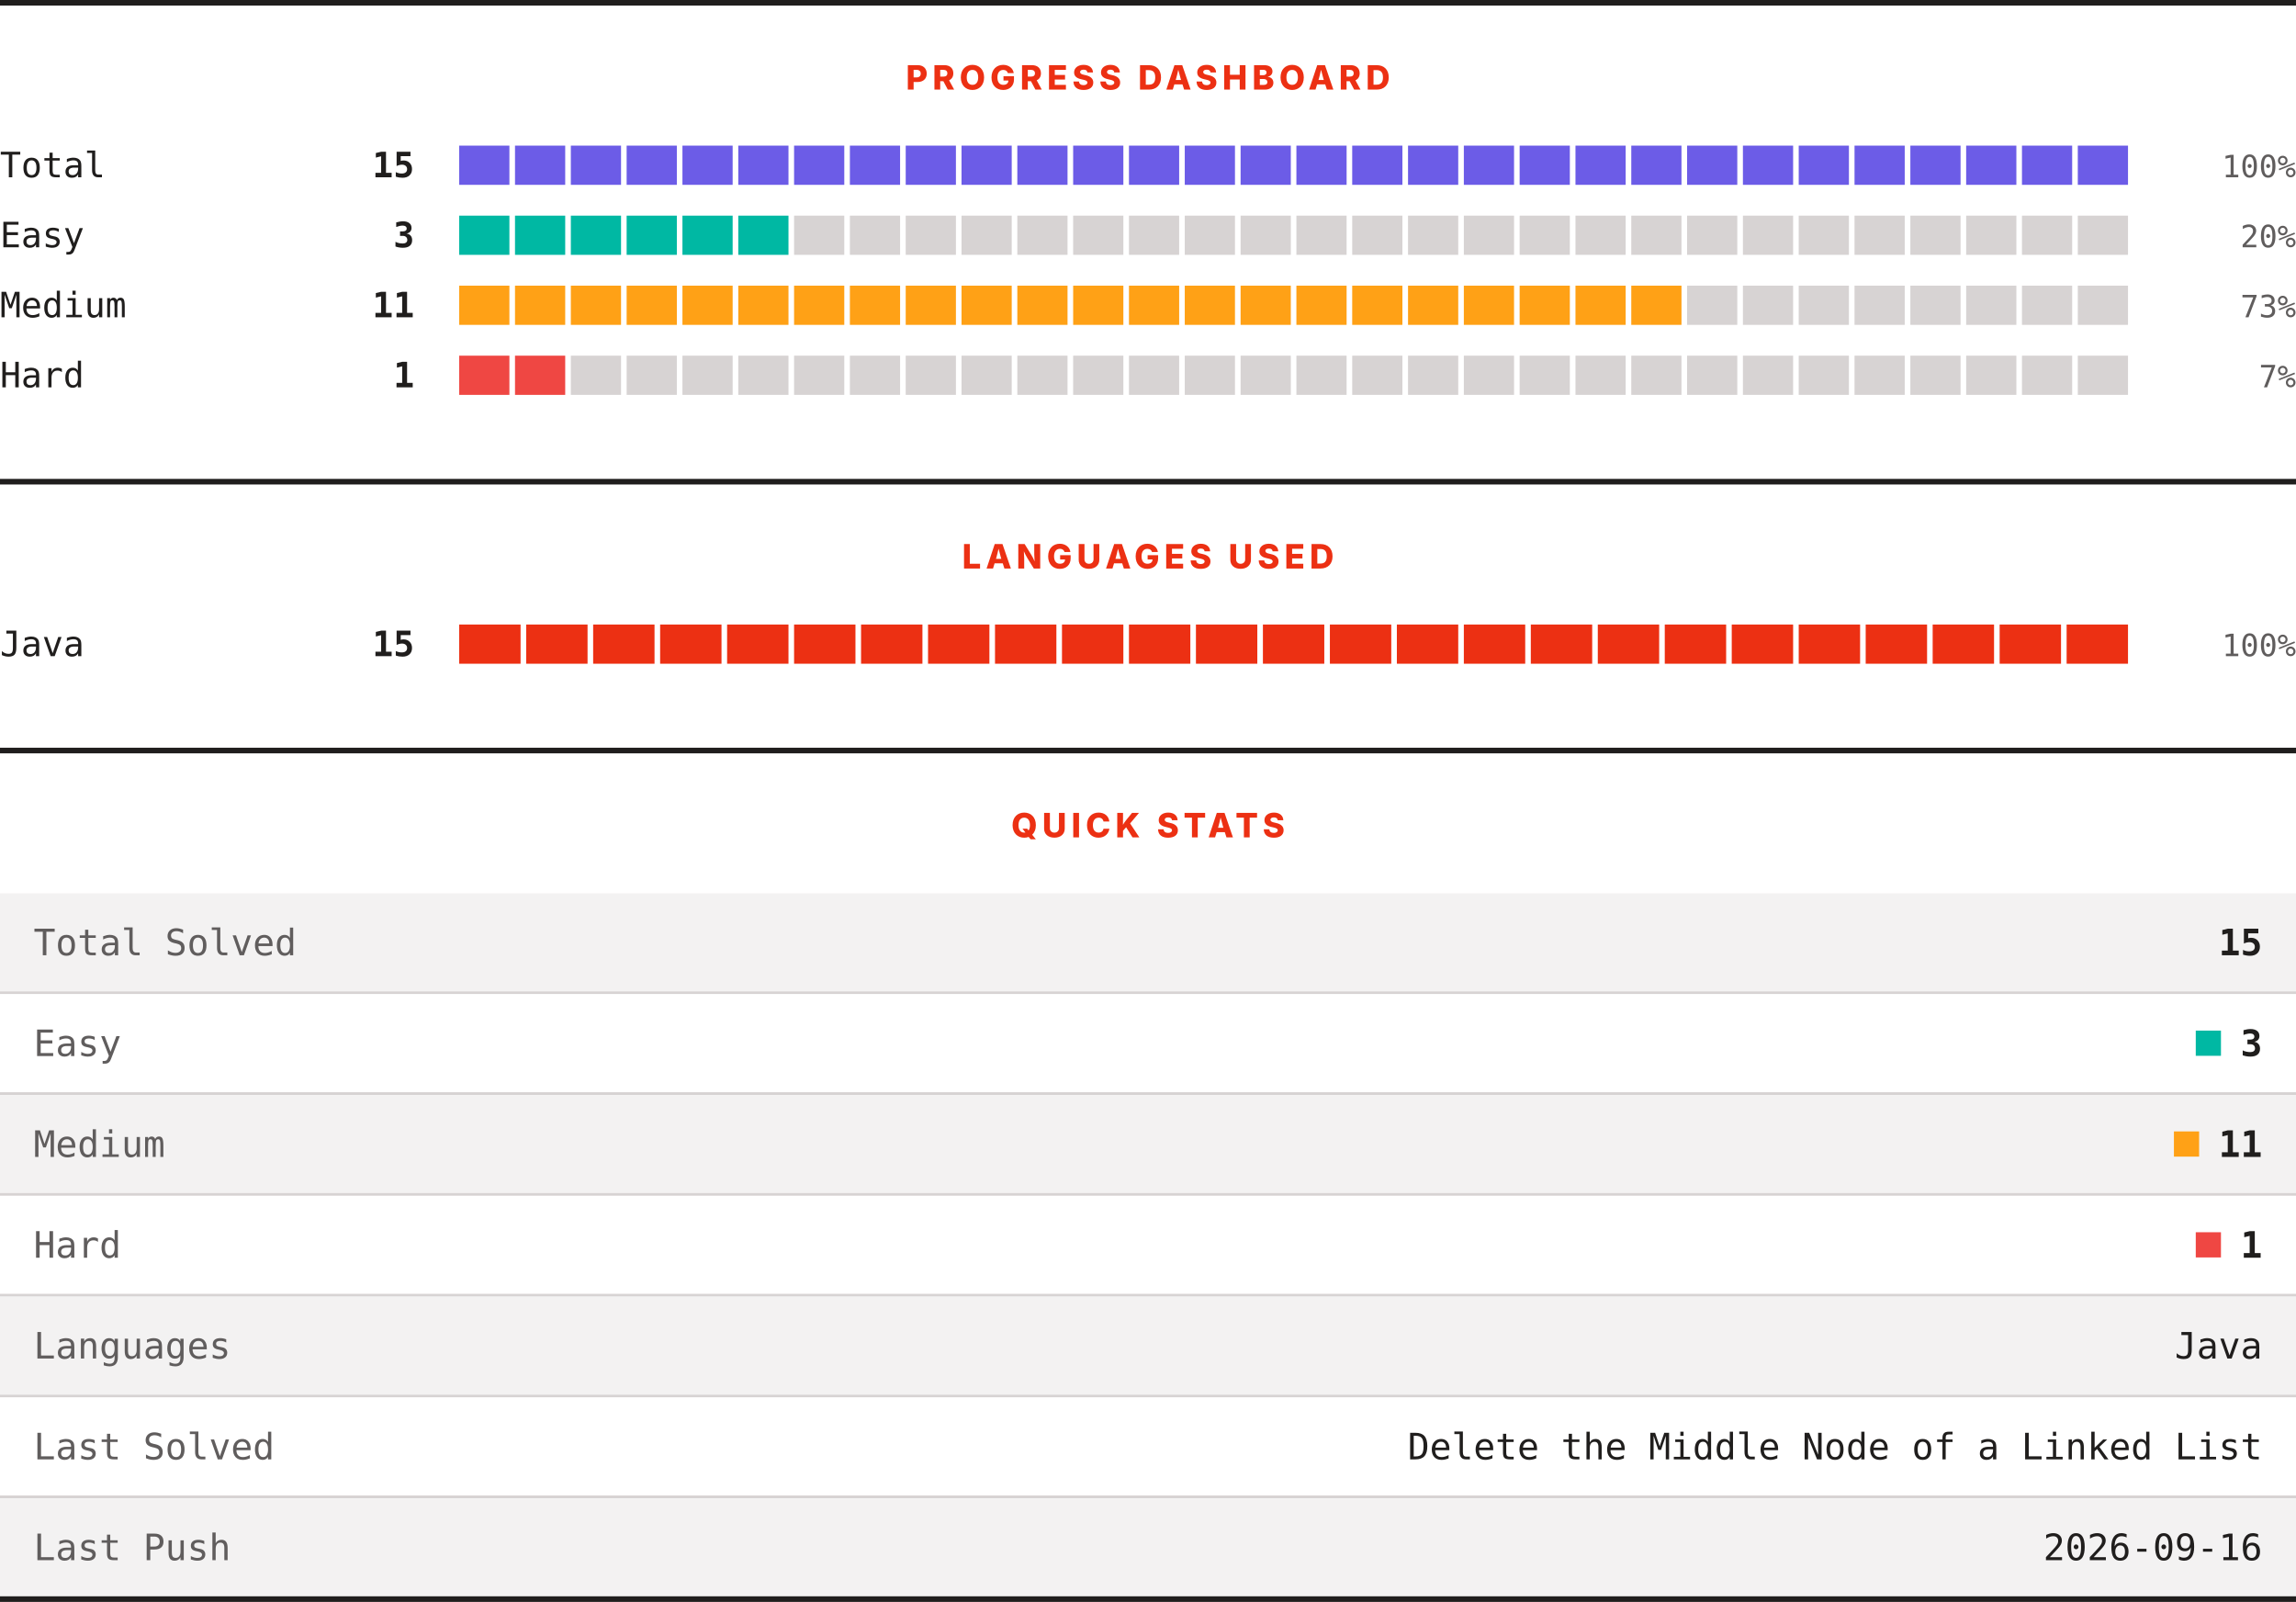
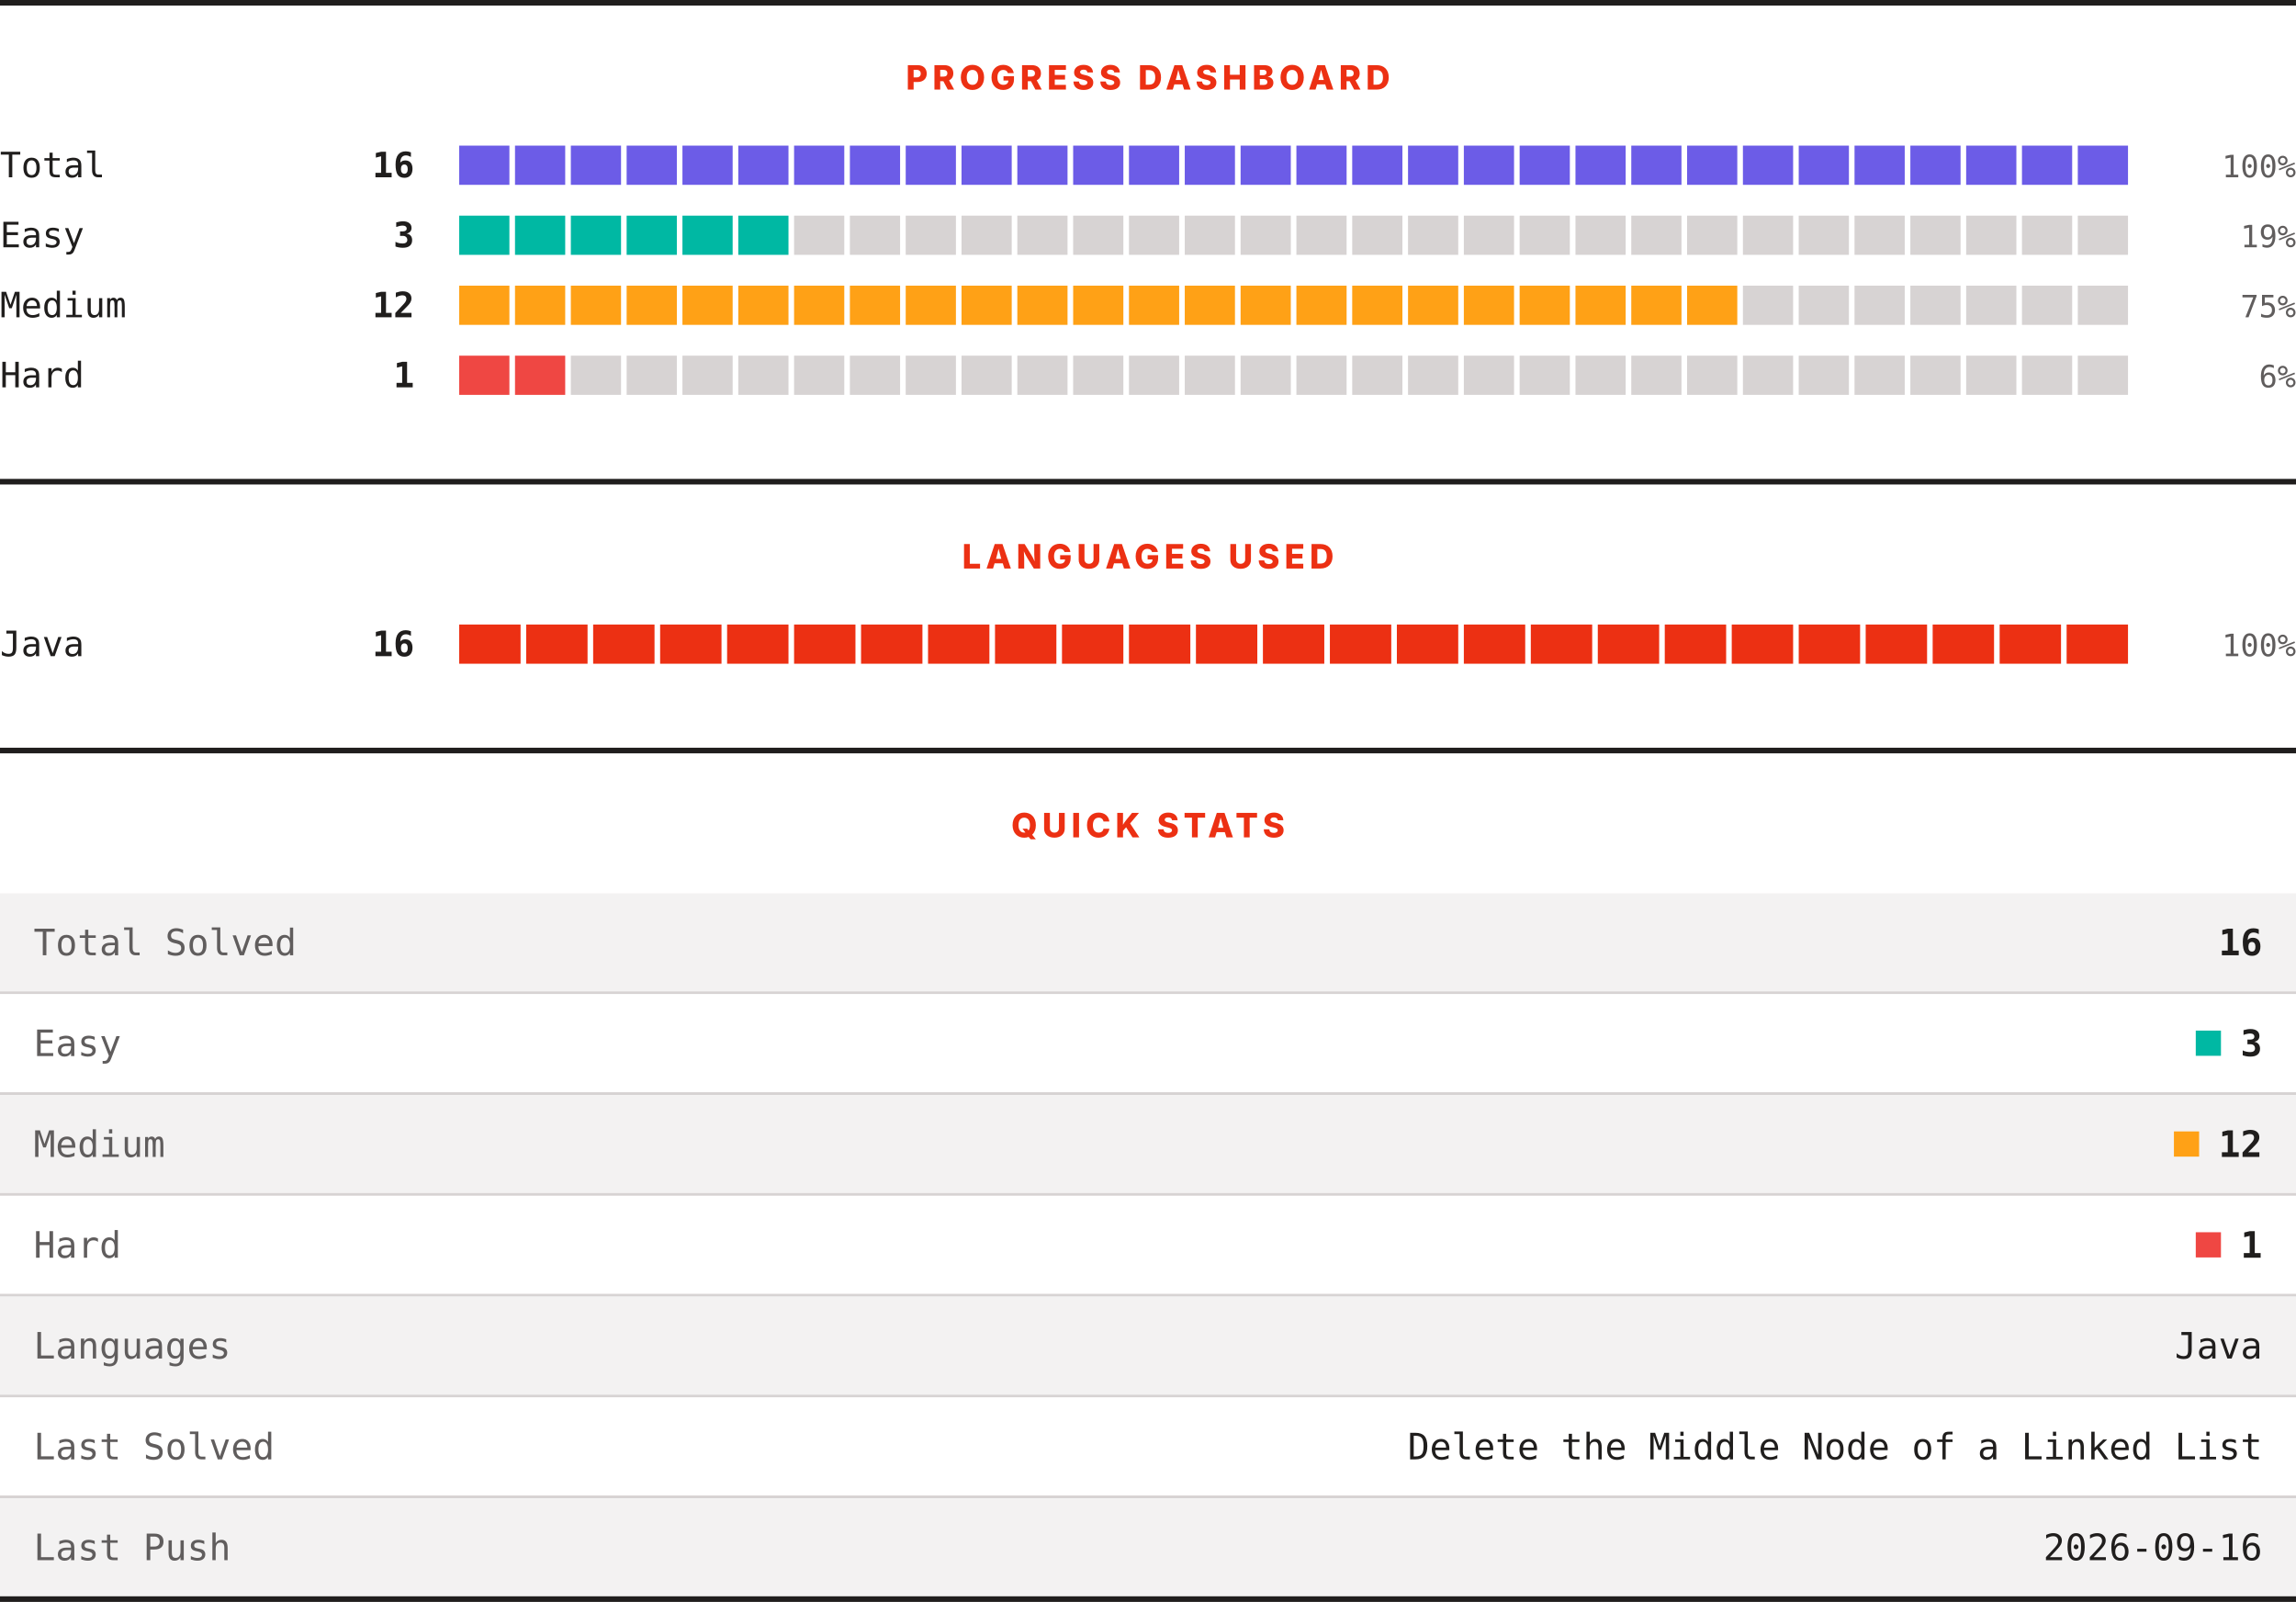
<svg xmlns="http://www.w3.org/2000/svg" width="820" height="572" viewBox="0 0 820 572" role="img" aria-label="LeetCode progress, languages and quick stats">
  <rect width="820" height="572" fill="#ffffff" />
  <rect x="0" y="0" width="820" height="2" fill="#201e1d" />
  <text x="410" y="32" text-anchor="middle" font-family="Archivo, system-ui, -apple-system, Segoe UI, sans-serif" font-size="12" font-weight="800" letter-spacing="1.68" fill="#ec3013">PROGRESS DASHBOARD</text>
  <text x="0" y="63.3" font-family="ui-monospace, SFMono-Regular, Menlo, Consolas, monospace" font-size="12.5" fill="#201e1d">Total</text>
-   <text x="148" y="63.3" text-anchor="end" font-family="ui-monospace, SFMono-Regular, Menlo, Consolas, monospace" font-size="12.5" font-weight="700" fill="#201e1d">15</text>
+   <text x="148" y="63.3" text-anchor="end" font-family="ui-monospace, SFMono-Regular, Menlo, Consolas, monospace" font-size="12.5" font-weight="700" fill="#201e1d">16</text>
  <rect x="164.00" y="52" width="17.93" height="14" fill="#6c5ce7" />
  <rect x="183.93" y="52" width="17.93" height="14" fill="#6c5ce7" />
  <rect x="203.87" y="52" width="17.93" height="14" fill="#6c5ce7" />
  <rect x="223.80" y="52" width="17.93" height="14" fill="#6c5ce7" />
  <rect x="243.73" y="52" width="17.93" height="14" fill="#6c5ce7" />
  <rect x="263.67" y="52" width="17.93" height="14" fill="#6c5ce7" />
  <rect x="283.60" y="52" width="17.93" height="14" fill="#6c5ce7" />
  <rect x="303.53" y="52" width="17.93" height="14" fill="#6c5ce7" />
  <rect x="323.47" y="52" width="17.93" height="14" fill="#6c5ce7" />
  <rect x="343.40" y="52" width="17.93" height="14" fill="#6c5ce7" />
  <rect x="363.33" y="52" width="17.93" height="14" fill="#6c5ce7" />
  <rect x="383.27" y="52" width="17.93" height="14" fill="#6c5ce7" />
  <rect x="403.20" y="52" width="17.93" height="14" fill="#6c5ce7" />
  <rect x="423.13" y="52" width="17.93" height="14" fill="#6c5ce7" />
  <rect x="443.07" y="52" width="17.93" height="14" fill="#6c5ce7" />
  <rect x="463.00" y="52" width="17.93" height="14" fill="#6c5ce7" />
  <rect x="482.93" y="52" width="17.93" height="14" fill="#6c5ce7" />
  <rect x="502.87" y="52" width="17.93" height="14" fill="#6c5ce7" />
  <rect x="522.80" y="52" width="17.93" height="14" fill="#6c5ce7" />
  <rect x="542.73" y="52" width="17.93" height="14" fill="#6c5ce7" />
  <rect x="562.67" y="52" width="17.93" height="14" fill="#6c5ce7" />
  <rect x="582.60" y="52" width="17.93" height="14" fill="#6c5ce7" />
  <rect x="602.53" y="52" width="17.93" height="14" fill="#6c5ce7" />
  <rect x="622.47" y="52" width="17.93" height="14" fill="#6c5ce7" />
  <rect x="642.40" y="52" width="17.93" height="14" fill="#6c5ce7" />
  <rect x="662.33" y="52" width="17.93" height="14" fill="#6c5ce7" />
  <rect x="682.27" y="52" width="17.93" height="14" fill="#6c5ce7" />
  <rect x="702.20" y="52" width="17.93" height="14" fill="#6c5ce7" />
  <rect x="722.13" y="52" width="17.93" height="14" fill="#6c5ce7" />
  <rect x="742.07" y="52" width="17.93" height="14" fill="#6c5ce7" />
  <text x="820" y="63.3" text-anchor="end" font-family="ui-monospace, SFMono-Regular, Menlo, Consolas, monospace" font-size="11" fill="#605d5d">100%</text>
  <text x="0" y="88.3" font-family="ui-monospace, SFMono-Regular, Menlo, Consolas, monospace" font-size="12.5" fill="#201e1d">Easy</text>
  <text x="148" y="88.3" text-anchor="end" font-family="ui-monospace, SFMono-Regular, Menlo, Consolas, monospace" font-size="12.5" font-weight="700" fill="#201e1d">3</text>
  <rect x="164.00" y="77" width="17.93" height="14" fill="#00b8a3" />
  <rect x="183.93" y="77" width="17.93" height="14" fill="#00b8a3" />
  <rect x="203.87" y="77" width="17.93" height="14" fill="#00b8a3" />
  <rect x="223.80" y="77" width="17.93" height="14" fill="#00b8a3" />
  <rect x="243.73" y="77" width="17.93" height="14" fill="#00b8a3" />
  <rect x="263.67" y="77" width="17.93" height="14" fill="#00b8a3" />
  <rect x="283.60" y="77" width="17.93" height="14" fill="#d7d3d3" />
  <rect x="303.53" y="77" width="17.93" height="14" fill="#d7d3d3" />
  <rect x="323.47" y="77" width="17.93" height="14" fill="#d7d3d3" />
  <rect x="343.40" y="77" width="17.93" height="14" fill="#d7d3d3" />
  <rect x="363.33" y="77" width="17.93" height="14" fill="#d7d3d3" />
  <rect x="383.27" y="77" width="17.93" height="14" fill="#d7d3d3" />
  <rect x="403.20" y="77" width="17.93" height="14" fill="#d7d3d3" />
  <rect x="423.13" y="77" width="17.93" height="14" fill="#d7d3d3" />
  <rect x="443.07" y="77" width="17.93" height="14" fill="#d7d3d3" />
  <rect x="463.00" y="77" width="17.93" height="14" fill="#d7d3d3" />
  <rect x="482.93" y="77" width="17.93" height="14" fill="#d7d3d3" />
  <rect x="502.87" y="77" width="17.93" height="14" fill="#d7d3d3" />
  <rect x="522.80" y="77" width="17.93" height="14" fill="#d7d3d3" />
  <rect x="542.73" y="77" width="17.93" height="14" fill="#d7d3d3" />
  <rect x="562.67" y="77" width="17.93" height="14" fill="#d7d3d3" />
  <rect x="582.60" y="77" width="17.93" height="14" fill="#d7d3d3" />
  <rect x="602.53" y="77" width="17.93" height="14" fill="#d7d3d3" />
  <rect x="622.47" y="77" width="17.93" height="14" fill="#d7d3d3" />
  <rect x="642.40" y="77" width="17.93" height="14" fill="#d7d3d3" />
  <rect x="662.33" y="77" width="17.93" height="14" fill="#d7d3d3" />
  <rect x="682.27" y="77" width="17.93" height="14" fill="#d7d3d3" />
  <rect x="702.20" y="77" width="17.93" height="14" fill="#d7d3d3" />
  <rect x="722.13" y="77" width="17.93" height="14" fill="#d7d3d3" />
  <rect x="742.07" y="77" width="17.93" height="14" fill="#d7d3d3" />
-   <text x="820" y="88.3" text-anchor="end" font-family="ui-monospace, SFMono-Regular, Menlo, Consolas, monospace" font-size="11" fill="#605d5d">20%</text>
+   <text x="820" y="88.3" text-anchor="end" font-family="ui-monospace, SFMono-Regular, Menlo, Consolas, monospace" font-size="11" fill="#605d5d">19%</text>
  <text x="0" y="113.3" font-family="ui-monospace, SFMono-Regular, Menlo, Consolas, monospace" font-size="12.5" fill="#201e1d">Medium</text>
-   <text x="148" y="113.3" text-anchor="end" font-family="ui-monospace, SFMono-Regular, Menlo, Consolas, monospace" font-size="12.5" font-weight="700" fill="#201e1d">11</text>
+   <text x="148" y="113.3" text-anchor="end" font-family="ui-monospace, SFMono-Regular, Menlo, Consolas, monospace" font-size="12.5" font-weight="700" fill="#201e1d">12</text>
  <rect x="164.00" y="102" width="17.93" height="14" fill="#ffa116" />
  <rect x="183.93" y="102" width="17.93" height="14" fill="#ffa116" />
  <rect x="203.87" y="102" width="17.93" height="14" fill="#ffa116" />
  <rect x="223.80" y="102" width="17.93" height="14" fill="#ffa116" />
  <rect x="243.73" y="102" width="17.93" height="14" fill="#ffa116" />
  <rect x="263.67" y="102" width="17.93" height="14" fill="#ffa116" />
  <rect x="283.60" y="102" width="17.93" height="14" fill="#ffa116" />
  <rect x="303.53" y="102" width="17.93" height="14" fill="#ffa116" />
  <rect x="323.47" y="102" width="17.93" height="14" fill="#ffa116" />
  <rect x="343.40" y="102" width="17.93" height="14" fill="#ffa116" />
  <rect x="363.33" y="102" width="17.93" height="14" fill="#ffa116" />
  <rect x="383.27" y="102" width="17.93" height="14" fill="#ffa116" />
  <rect x="403.20" y="102" width="17.93" height="14" fill="#ffa116" />
  <rect x="423.13" y="102" width="17.93" height="14" fill="#ffa116" />
  <rect x="443.07" y="102" width="17.93" height="14" fill="#ffa116" />
  <rect x="463.00" y="102" width="17.93" height="14" fill="#ffa116" />
  <rect x="482.93" y="102" width="17.93" height="14" fill="#ffa116" />
  <rect x="502.87" y="102" width="17.93" height="14" fill="#ffa116" />
  <rect x="522.80" y="102" width="17.93" height="14" fill="#ffa116" />
  <rect x="542.73" y="102" width="17.93" height="14" fill="#ffa116" />
  <rect x="562.67" y="102" width="17.93" height="14" fill="#ffa116" />
  <rect x="582.60" y="102" width="17.93" height="14" fill="#ffa116" />
-   <rect x="602.53" y="102" width="17.93" height="14" fill="#d7d3d3" />
+   <rect x="602.53" y="102" width="17.93" height="14" fill="#ffa116" />
  <rect x="622.47" y="102" width="17.93" height="14" fill="#d7d3d3" />
  <rect x="642.40" y="102" width="17.93" height="14" fill="#d7d3d3" />
  <rect x="662.33" y="102" width="17.93" height="14" fill="#d7d3d3" />
  <rect x="682.27" y="102" width="17.93" height="14" fill="#d7d3d3" />
  <rect x="702.20" y="102" width="17.93" height="14" fill="#d7d3d3" />
  <rect x="722.13" y="102" width="17.93" height="14" fill="#d7d3d3" />
  <rect x="742.07" y="102" width="17.93" height="14" fill="#d7d3d3" />
-   <text x="820" y="113.3" text-anchor="end" font-family="ui-monospace, SFMono-Regular, Menlo, Consolas, monospace" font-size="11" fill="#605d5d">73%</text>
+   <text x="820" y="113.3" text-anchor="end" font-family="ui-monospace, SFMono-Regular, Menlo, Consolas, monospace" font-size="11" fill="#605d5d">75%</text>
  <text x="0" y="138.3" font-family="ui-monospace, SFMono-Regular, Menlo, Consolas, monospace" font-size="12.5" fill="#201e1d">Hard</text>
  <text x="148" y="138.3" text-anchor="end" font-family="ui-monospace, SFMono-Regular, Menlo, Consolas, monospace" font-size="12.5" font-weight="700" fill="#201e1d">1</text>
  <rect x="164.00" y="127" width="17.93" height="14" fill="#ef4743" />
  <rect x="183.93" y="127" width="17.93" height="14" fill="#ef4743" />
  <rect x="203.87" y="127" width="17.93" height="14" fill="#d7d3d3" />
  <rect x="223.80" y="127" width="17.93" height="14" fill="#d7d3d3" />
  <rect x="243.73" y="127" width="17.93" height="14" fill="#d7d3d3" />
  <rect x="263.67" y="127" width="17.93" height="14" fill="#d7d3d3" />
  <rect x="283.60" y="127" width="17.93" height="14" fill="#d7d3d3" />
  <rect x="303.53" y="127" width="17.93" height="14" fill="#d7d3d3" />
  <rect x="323.47" y="127" width="17.93" height="14" fill="#d7d3d3" />
  <rect x="343.40" y="127" width="17.93" height="14" fill="#d7d3d3" />
  <rect x="363.33" y="127" width="17.93" height="14" fill="#d7d3d3" />
  <rect x="383.27" y="127" width="17.93" height="14" fill="#d7d3d3" />
  <rect x="403.20" y="127" width="17.93" height="14" fill="#d7d3d3" />
  <rect x="423.13" y="127" width="17.93" height="14" fill="#d7d3d3" />
  <rect x="443.07" y="127" width="17.93" height="14" fill="#d7d3d3" />
  <rect x="463.00" y="127" width="17.93" height="14" fill="#d7d3d3" />
  <rect x="482.93" y="127" width="17.93" height="14" fill="#d7d3d3" />
  <rect x="502.87" y="127" width="17.93" height="14" fill="#d7d3d3" />
  <rect x="522.80" y="127" width="17.93" height="14" fill="#d7d3d3" />
  <rect x="542.73" y="127" width="17.93" height="14" fill="#d7d3d3" />
  <rect x="562.67" y="127" width="17.93" height="14" fill="#d7d3d3" />
  <rect x="582.60" y="127" width="17.93" height="14" fill="#d7d3d3" />
  <rect x="602.53" y="127" width="17.93" height="14" fill="#d7d3d3" />
  <rect x="622.47" y="127" width="17.93" height="14" fill="#d7d3d3" />
  <rect x="642.40" y="127" width="17.93" height="14" fill="#d7d3d3" />
  <rect x="662.33" y="127" width="17.93" height="14" fill="#d7d3d3" />
  <rect x="682.27" y="127" width="17.93" height="14" fill="#d7d3d3" />
  <rect x="702.20" y="127" width="17.93" height="14" fill="#d7d3d3" />
  <rect x="722.13" y="127" width="17.93" height="14" fill="#d7d3d3" />
  <rect x="742.07" y="127" width="17.93" height="14" fill="#d7d3d3" />
-   <text x="820" y="138.3" text-anchor="end" font-family="ui-monospace, SFMono-Regular, Menlo, Consolas, monospace" font-size="11" fill="#605d5d">7%</text>
+   <text x="820" y="138.3" text-anchor="end" font-family="ui-monospace, SFMono-Regular, Menlo, Consolas, monospace" font-size="11" fill="#605d5d">6%</text>
  <rect x="0" y="171" width="820" height="2" fill="#201e1d" />
  <text x="410" y="203" text-anchor="middle" font-family="Archivo, system-ui, -apple-system, Segoe UI, sans-serif" font-size="12" font-weight="800" letter-spacing="1.68" fill="#ec3013">LANGUAGES USED</text>
  <text x="0" y="234.3" font-family="ui-monospace, SFMono-Regular, Menlo, Consolas, monospace" font-size="12.5" fill="#201e1d">Java</text>
-   <text x="148" y="234.3" text-anchor="end" font-family="ui-monospace, SFMono-Regular, Menlo, Consolas, monospace" font-size="12.5" font-weight="700" fill="#201e1d">15</text>
+   <text x="148" y="234.3" text-anchor="end" font-family="ui-monospace, SFMono-Regular, Menlo, Consolas, monospace" font-size="12.5" font-weight="700" fill="#201e1d">16</text>
  <rect x="164.00" y="223" width="21.92" height="14" fill="#ec3013" />
  <rect x="187.92" y="223" width="21.92" height="14" fill="#ec3013" />
  <rect x="211.84" y="223" width="21.92" height="14" fill="#ec3013" />
  <rect x="235.76" y="223" width="21.92" height="14" fill="#ec3013" />
  <rect x="259.68" y="223" width="21.92" height="14" fill="#ec3013" />
  <rect x="283.60" y="223" width="21.92" height="14" fill="#ec3013" />
  <rect x="307.52" y="223" width="21.92" height="14" fill="#ec3013" />
  <rect x="331.44" y="223" width="21.92" height="14" fill="#ec3013" />
  <rect x="355.36" y="223" width="21.92" height="14" fill="#ec3013" />
  <rect x="379.28" y="223" width="21.92" height="14" fill="#ec3013" />
  <rect x="403.20" y="223" width="21.92" height="14" fill="#ec3013" />
  <rect x="427.12" y="223" width="21.92" height="14" fill="#ec3013" />
  <rect x="451.04" y="223" width="21.92" height="14" fill="#ec3013" />
  <rect x="474.96" y="223" width="21.92" height="14" fill="#ec3013" />
  <rect x="498.88" y="223" width="21.92" height="14" fill="#ec3013" />
  <rect x="522.80" y="223" width="21.92" height="14" fill="#ec3013" />
  <rect x="546.72" y="223" width="21.92" height="14" fill="#ec3013" />
  <rect x="570.64" y="223" width="21.92" height="14" fill="#ec3013" />
  <rect x="594.56" y="223" width="21.92" height="14" fill="#ec3013" />
  <rect x="618.48" y="223" width="21.92" height="14" fill="#ec3013" />
  <rect x="642.40" y="223" width="21.92" height="14" fill="#ec3013" />
  <rect x="666.32" y="223" width="21.92" height="14" fill="#ec3013" />
  <rect x="690.24" y="223" width="21.92" height="14" fill="#ec3013" />
  <rect x="714.16" y="223" width="21.92" height="14" fill="#ec3013" />
  <rect x="738.08" y="223" width="21.92" height="14" fill="#ec3013" />
  <text x="820" y="234.3" text-anchor="end" font-family="ui-monospace, SFMono-Regular, Menlo, Consolas, monospace" font-size="11" fill="#605d5d">100%</text>
  <rect x="0" y="267" width="820" height="2" fill="#201e1d" />
  <text x="410" y="299" text-anchor="middle" font-family="Archivo, system-ui, -apple-system, Segoe UI, sans-serif" font-size="12" font-weight="800" letter-spacing="1.68" fill="#ec3013">QUICK STATS</text>
  <rect x="0" y="319" width="820" height="35" fill="#f3f2f2" />
  <text x="12" y="341.1" font-family="ui-monospace, SFMono-Regular, Menlo, Consolas, monospace" font-size="13" fill="#605d5d">Total Solved</text>
-   <text x="808" y="341.1" text-anchor="end" font-family="ui-monospace, SFMono-Regular, Menlo, Consolas, monospace" font-size="13" font-weight="700" fill="#201e1d">15</text>
+   <text x="808" y="341.1" text-anchor="end" font-family="ui-monospace, SFMono-Regular, Menlo, Consolas, monospace" font-size="13" font-weight="700" fill="#201e1d">16</text>
  <rect x="0" y="354" width="820" height="1" fill="#d7d3d3" />
  <rect x="0" y="355" width="820" height="35" fill="#ffffff" />
  <text x="12" y="377.1" font-family="ui-monospace, SFMono-Regular, Menlo, Consolas, monospace" font-size="13" fill="#605d5d">Easy</text>
  <rect x="784.2" y="368" width="9" height="9" fill="#00b8a3" />
  <text x="808" y="377.1" text-anchor="end" font-family="ui-monospace, SFMono-Regular, Menlo, Consolas, monospace" font-size="13" font-weight="700" fill="#201e1d">3</text>
  <rect x="0" y="390" width="820" height="1" fill="#d7d3d3" />
  <rect x="0" y="391" width="820" height="35" fill="#f3f2f2" />
  <text x="12" y="413.1" font-family="ui-monospace, SFMono-Regular, Menlo, Consolas, monospace" font-size="13" fill="#605d5d">Medium</text>
  <rect x="776.4" y="404" width="9" height="9" fill="#ffa116" />
-   <text x="808" y="413.1" text-anchor="end" font-family="ui-monospace, SFMono-Regular, Menlo, Consolas, monospace" font-size="13" font-weight="700" fill="#201e1d">11</text>
+   <text x="808" y="413.1" text-anchor="end" font-family="ui-monospace, SFMono-Regular, Menlo, Consolas, monospace" font-size="13" font-weight="700" fill="#201e1d">12</text>
  <rect x="0" y="426" width="820" height="1" fill="#d7d3d3" />
  <rect x="0" y="427" width="820" height="35" fill="#ffffff" />
  <text x="12" y="449.1" font-family="ui-monospace, SFMono-Regular, Menlo, Consolas, monospace" font-size="13" fill="#605d5d">Hard</text>
  <rect x="784.2" y="440" width="9" height="9" fill="#ef4743" />
  <text x="808" y="449.1" text-anchor="end" font-family="ui-monospace, SFMono-Regular, Menlo, Consolas, monospace" font-size="13" font-weight="700" fill="#201e1d">1</text>
  <rect x="0" y="462" width="820" height="1" fill="#d7d3d3" />
  <rect x="0" y="463" width="820" height="35" fill="#f3f2f2" />
  <text x="12" y="485.1" font-family="ui-monospace, SFMono-Regular, Menlo, Consolas, monospace" font-size="13" fill="#605d5d">Languages</text>
  <text x="808" y="485.1" text-anchor="end" font-family="ui-monospace, SFMono-Regular, Menlo, Consolas, monospace" font-size="13" fill="#201e1d">Java</text>
  <rect x="0" y="498" width="820" height="1" fill="#d7d3d3" />
  <rect x="0" y="499" width="820" height="35" fill="#ffffff" />
  <text x="12" y="521.1" font-family="ui-monospace, SFMono-Regular, Menlo, Consolas, monospace" font-size="13" fill="#605d5d">Last Solved</text>
  <text x="808" y="521.1" text-anchor="end" font-family="ui-monospace, SFMono-Regular, Menlo, Consolas, monospace" font-size="13" fill="#201e1d">Delete the Middle Node of a Linked List</text>
  <rect x="0" y="534" width="820" height="1" fill="#d7d3d3" />
  <rect x="0" y="535" width="820" height="35" fill="#f3f2f2" />
  <text x="12" y="557.1" font-family="ui-monospace, SFMono-Regular, Menlo, Consolas, monospace" font-size="13" fill="#605d5d">Last Push</text>
  <text x="808" y="557.1" text-anchor="end" font-family="ui-monospace, SFMono-Regular, Menlo, Consolas, monospace" font-size="13" fill="#201e1d">2026-09-16</text>
  <rect x="0" y="570" width="820" height="2" fill="#201e1d" />
</svg>
